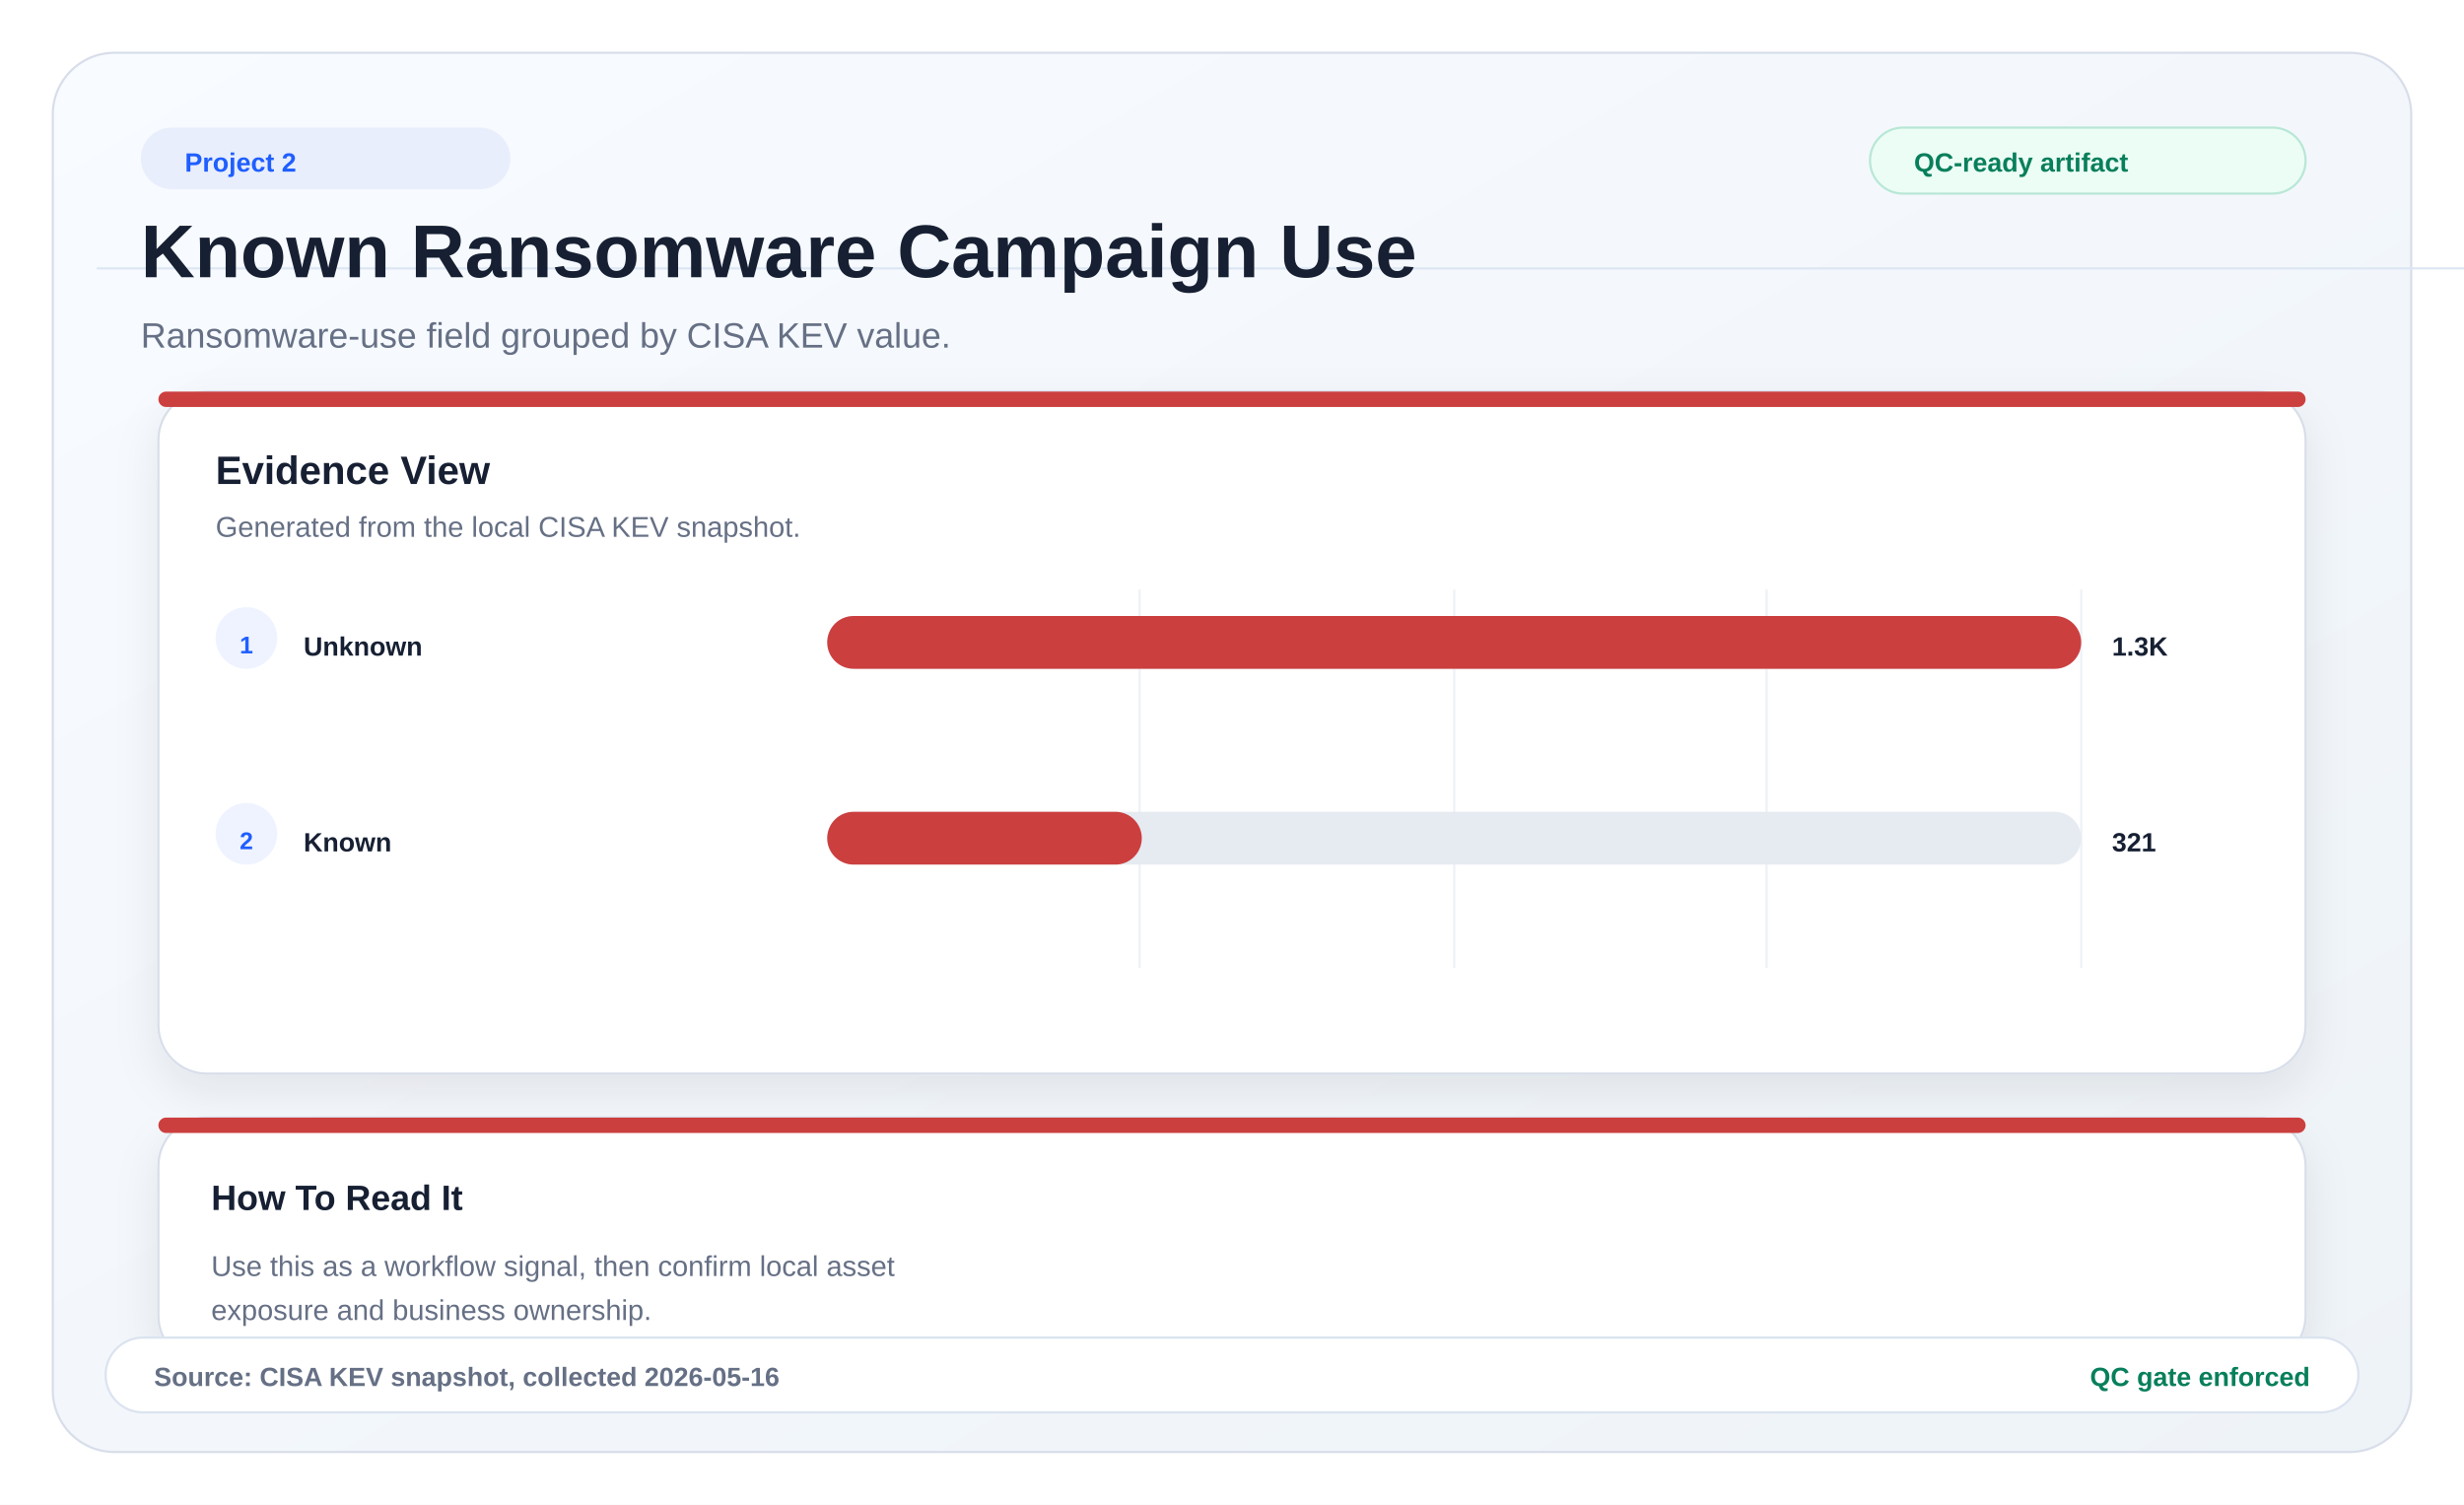
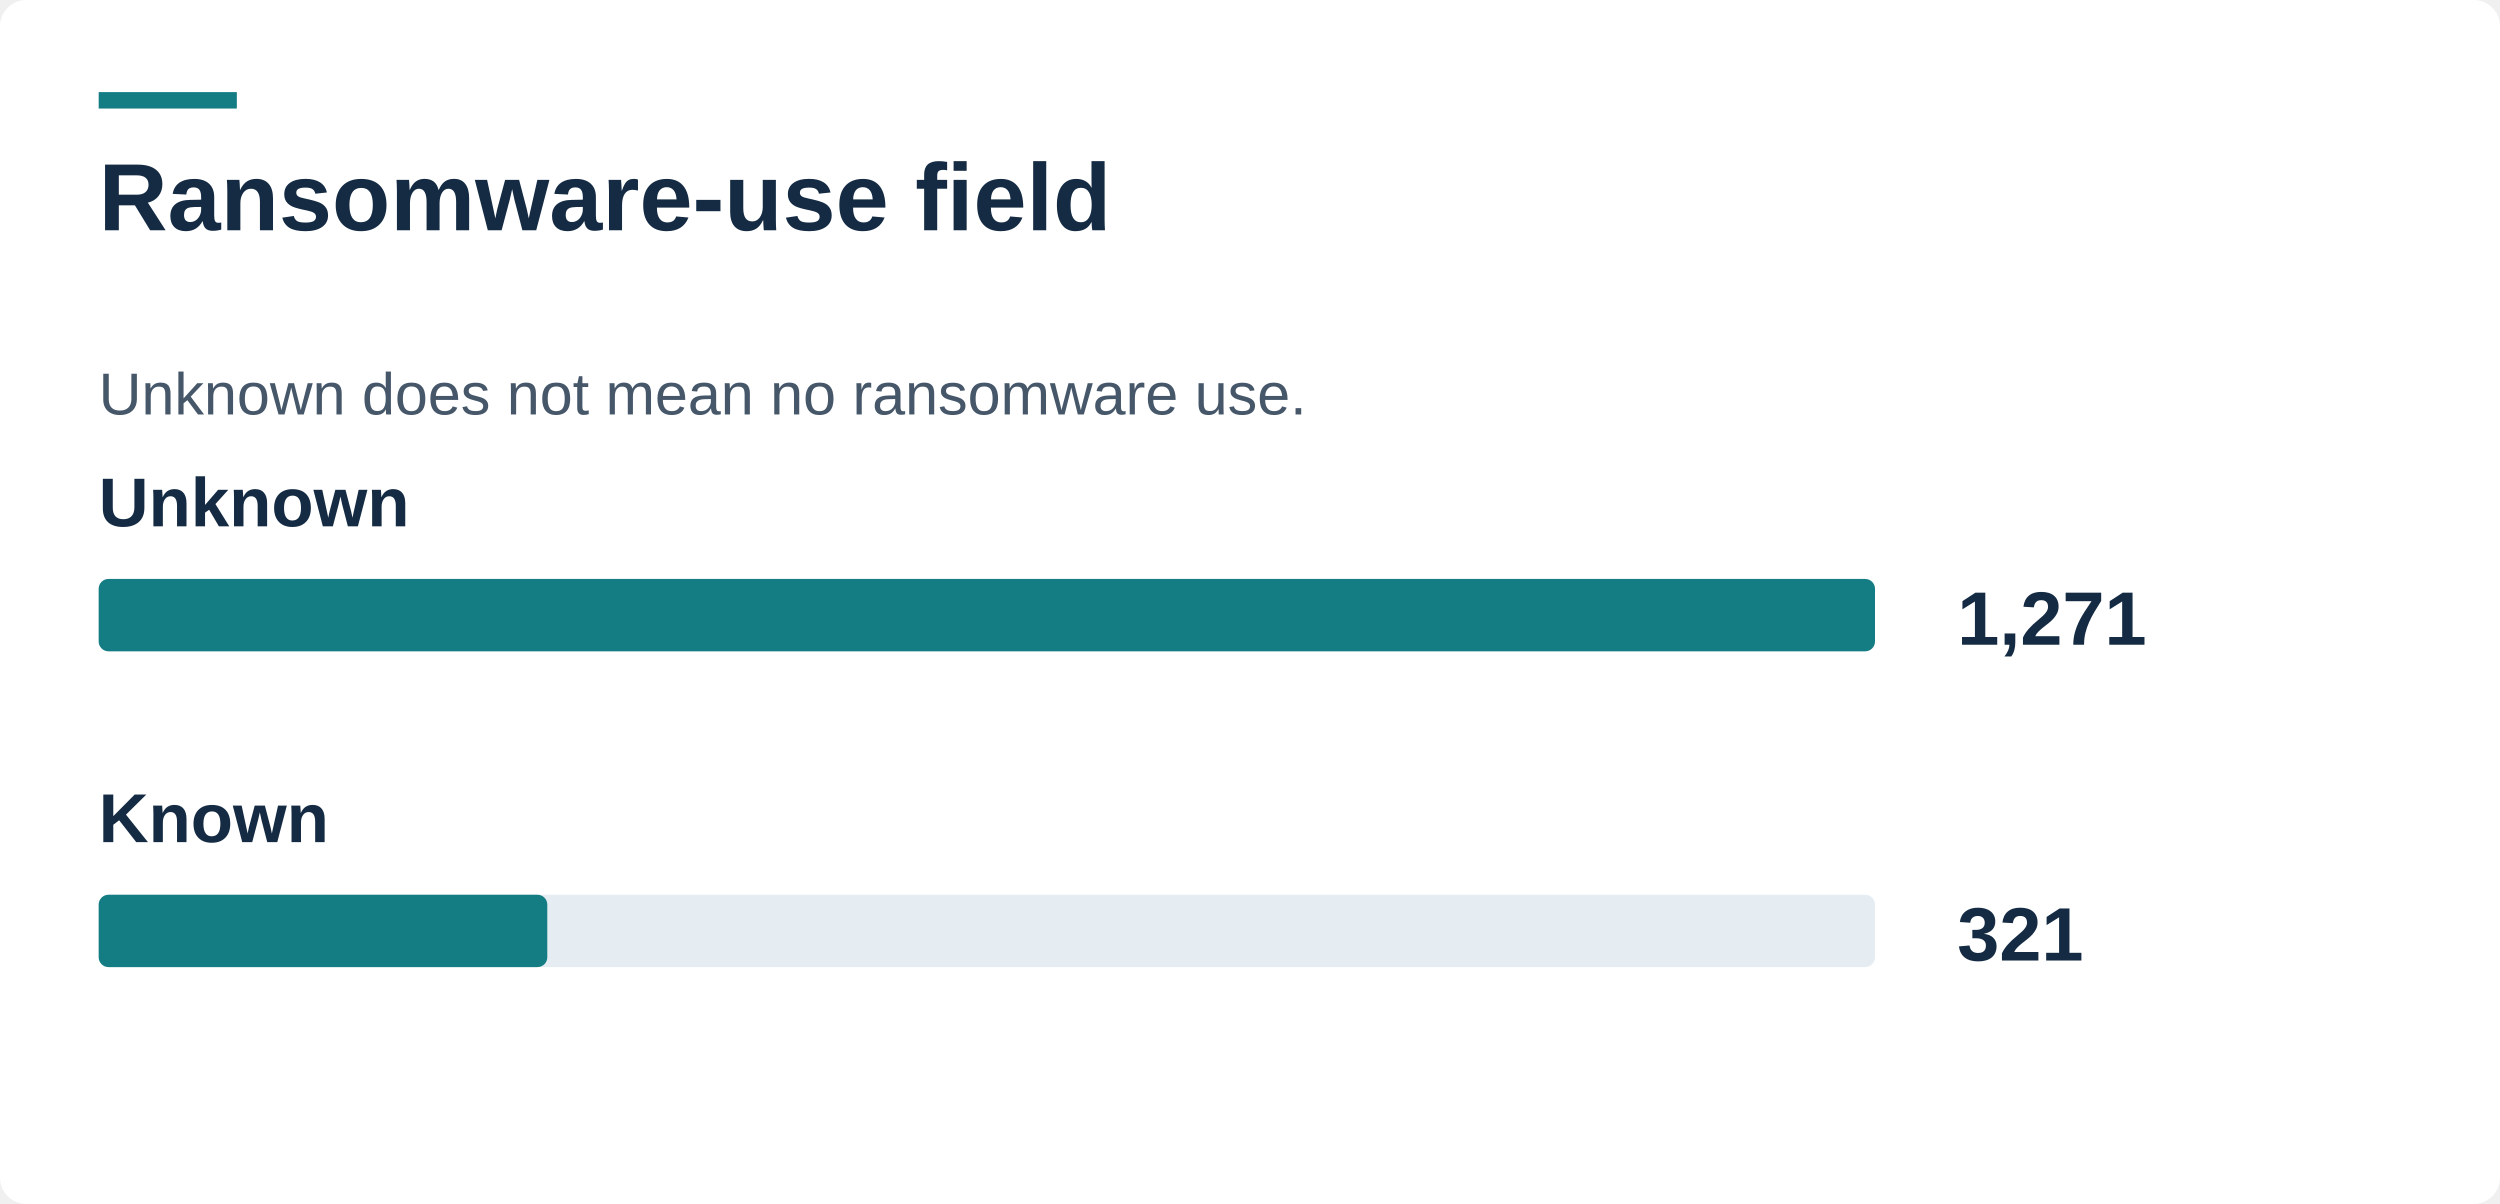
- <svg xmlns="http://www.w3.org/2000/svg" width="1120" height="684" viewBox="0 0 1120 684" role="img" aria-labelledby="title desc" data-qc-version="2" data-qc-polish="true">
+ <svg xmlns="http://www.w3.org/2000/svg" width="760" height="366" viewBox="0 0 760 366" role="img" aria-labelledby="title desc">
  <defs>
-     <linearGradient id="canvasGrad" x1="0" x2="1" y1="0" y2="1">
-       <stop offset="0%" stop-color="#f8fbff" />
-       <stop offset="100%" stop-color="#eef3f8" />
-     </linearGradient>
-     <filter id="cardShadow" x="-8%" y="-8%" width="116%" height="116%">
-       <feDropShadow dx="0" dy="8" stdDeviation="10" flood-color="#0f172a" flood-opacity="0.08" />
-     </filter>
-     <marker id="arrowHead" markerWidth="14" markerHeight="14" refX="12" refY="7" orient="auto" markerUnits="strokeWidth">
-       <path d="M2,2 L12,7 L2,12 Z" fill="#172033" />
+     <marker id="arrow" viewBox="0 0 10 10" refX="9" refY="5" markerWidth="8" markerHeight="8" orient="auto-start-reverse">
+       <path d="M 0 0 L 10 5 L 0 10 z" fill="#147d83" />
    </marker>
-     <style>
- .font { font-family: Segoe UI, Arial, Helvetica, sans-serif; }
- </style>
  </defs>
-   <rect width="100%" height="100%" fill="#ffffff" />
-   <rect data-qc-frame="true" x="24" y="24" width="1072" height="636" rx="28" fill="url(#canvasGrad)" stroke="#d8dee9" />
-   <path d="M44 122 H1236" stroke="#dde6f3" stroke-width="1" />
-   <rect x="64" y="58" width="168" height="28" rx="14" fill="#e8eefc" />
-   <text class="font" x="84" y="78" font-size="12" font-weight="700" fill="#1f5eff" text-anchor="start">Project 2</text>
-   <rect x="850" y="58" width="198" height="30" rx="15" fill="#ecfdf5" stroke="#b8e7d6" />
-   <text class="font" x="870" y="78" font-size="12" font-weight="700" fill="#087f5b" text-anchor="start">QC-ready artifact</text>
-   <text class="font" x="64" y="126" font-size="34" font-weight="800" fill="#172033" text-anchor="start">Known Ransomware Campaign Use</text>
-   <text class="font" x="64" y="158" font-size="16" font-weight="400" fill="#667085" text-anchor="start">Ransomware-use field grouped by CISA KEV value.</text>
-   <g data-qc-card="true">
-     <rect x="72" y="178" width="976" height="310" rx="22" fill="#ffffff" stroke="#d8dee9" filter="url(#cardShadow)" />
-     <rect x="72" y="178" width="976" height="7" rx="3.5" fill="#cc3f3f" />
-     <text class="font" x="98" y="220" font-size="18" font-weight="800" fill="#172033" text-anchor="start">Evidence View</text>
-     <text class="font" x="98" y="244" font-size="13" font-weight="400" fill="#667085" text-anchor="start">Generated from the local CISA KEV snapshot.</text>
-     <line x1="518" y1="268" x2="518" y2="440" stroke="#edf1f7" stroke-width="1" />
-     <line x1="661" y1="268" x2="661" y2="440" stroke="#edf1f7" stroke-width="1" />
-     <line x1="803" y1="268" x2="803" y2="440" stroke="#edf1f7" stroke-width="1" />
-     <line x1="946" y1="268" x2="946" y2="440" stroke="#edf1f7" stroke-width="1" />
-     <rect x="98" y="276" width="28" height="28" rx="14" fill="#eef3ff" />
-     <text class="font" x="112" y="297" font-size="11" font-weight="800" fill="#1f5eff" text-anchor="middle">1</text>
-     <text class="font" x="138" y="298" font-size="12" font-weight="600" fill="#172033" text-anchor="start">Unknown</text>
-     <rect x="376" y="280" width="570" height="24" rx="12" fill="#e6ebf2" />
-     <rect x="376" y="280" width="570" height="24" rx="12" fill="#cc3f3f" />
-     <text class="font" x="960" y="298" font-size="12" font-weight="800" fill="#172033" text-anchor="start">1.3K</text>
-     <rect x="98" y="365" width="28" height="28" rx="14" fill="#eef3ff" />
-     <text class="font" x="112" y="386" font-size="11" font-weight="800" fill="#1f5eff" text-anchor="middle">2</text>
-     <text class="font" x="138" y="387" font-size="12" font-weight="600" fill="#172033" text-anchor="start">Known</text>
-     <rect x="376" y="369" width="570" height="24" rx="12" fill="#e6ebf2" />
-     <rect x="376" y="369" width="143" height="24" rx="12" fill="#cc3f3f" />
-     <text class="font" x="960" y="387" font-size="12" font-weight="800" fill="#172033" text-anchor="start">321</text>
-   </g>
-   <g data-qc-card="true">
-     <rect x="72" y="508" width="976" height="112" rx="22" fill="#ffffff" stroke="#d8dee9" filter="url(#cardShadow)" />
-     <rect x="72" y="508" width="976" height="7" rx="3.5" fill="#cc3f3f" />
-     <text class="font" x="96" y="550" font-size="16" font-weight="800" fill="#172033" text-anchor="start">How To Read It</text>
-     <text class="font" x="96" y="580" font-size="13" font-weight="400" fill="#667085" text-anchor="start">Use this as a workflow signal, then confirm local asset</text>
-     <text class="font" x="96" y="600" font-size="13" font-weight="400" fill="#667085" text-anchor="start">exposure and business ownership.</text>
-   </g>
-   <g data-qc-footer="true">
-     <rect x="48" y="608" width="1024" height="34" rx="17" fill="#ffffff" stroke="#dbe3ef" />
-     <text class="font" x="70" y="630" font-size="12" font-weight="600" fill="#667085" text-anchor="start">Source: CISA KEV snapshot, collected 2026-05-16</text>
-     <text class="font" x="1050" y="630" font-size="12" font-weight="700" fill="#087f5b" text-anchor="end">QC gate enforced</text>
+   <rect width="760" height="100%" rx="8" fill="#ffffff" />
+   <g font-family="Arial, Helvetica, sans-serif">
+     <rect x="30" y="28" width="42" height="5" fill="#147d83" />
+     <text x="30" y="70" font-size="29" font-weight="700" fill="#142b43">Ransomware-use field</text>
+     <text x="30" y="126" font-size="18" font-weight="400" fill="#46576a">Unknown does not mean no ransomware use.</text>
+     <text x="30" y="160" font-size="21" font-weight="700" fill="#142b43">Unknown</text>
+     <rect x="30" y="176" width="540" height="22" rx="3" fill="#e6edf2" />
+     <rect x="30" y="176" width="540.00" height="22" rx="3" fill="#147d83" />
+     <text x="595" y="196" font-size="23" font-weight="700" fill="#142b43">1,271</text>
+     <text x="30" y="256" font-size="21" font-weight="700" fill="#142b43">Known</text>
+     <rect x="30" y="272" width="540" height="22" rx="3" fill="#e6edf2" />
+     <rect x="30" y="272" width="136.38" height="22" rx="3" fill="#147d83" />
+     <text x="595" y="292" font-size="23" font-weight="700" fill="#142b43">321</text>
  </g>
</svg>
